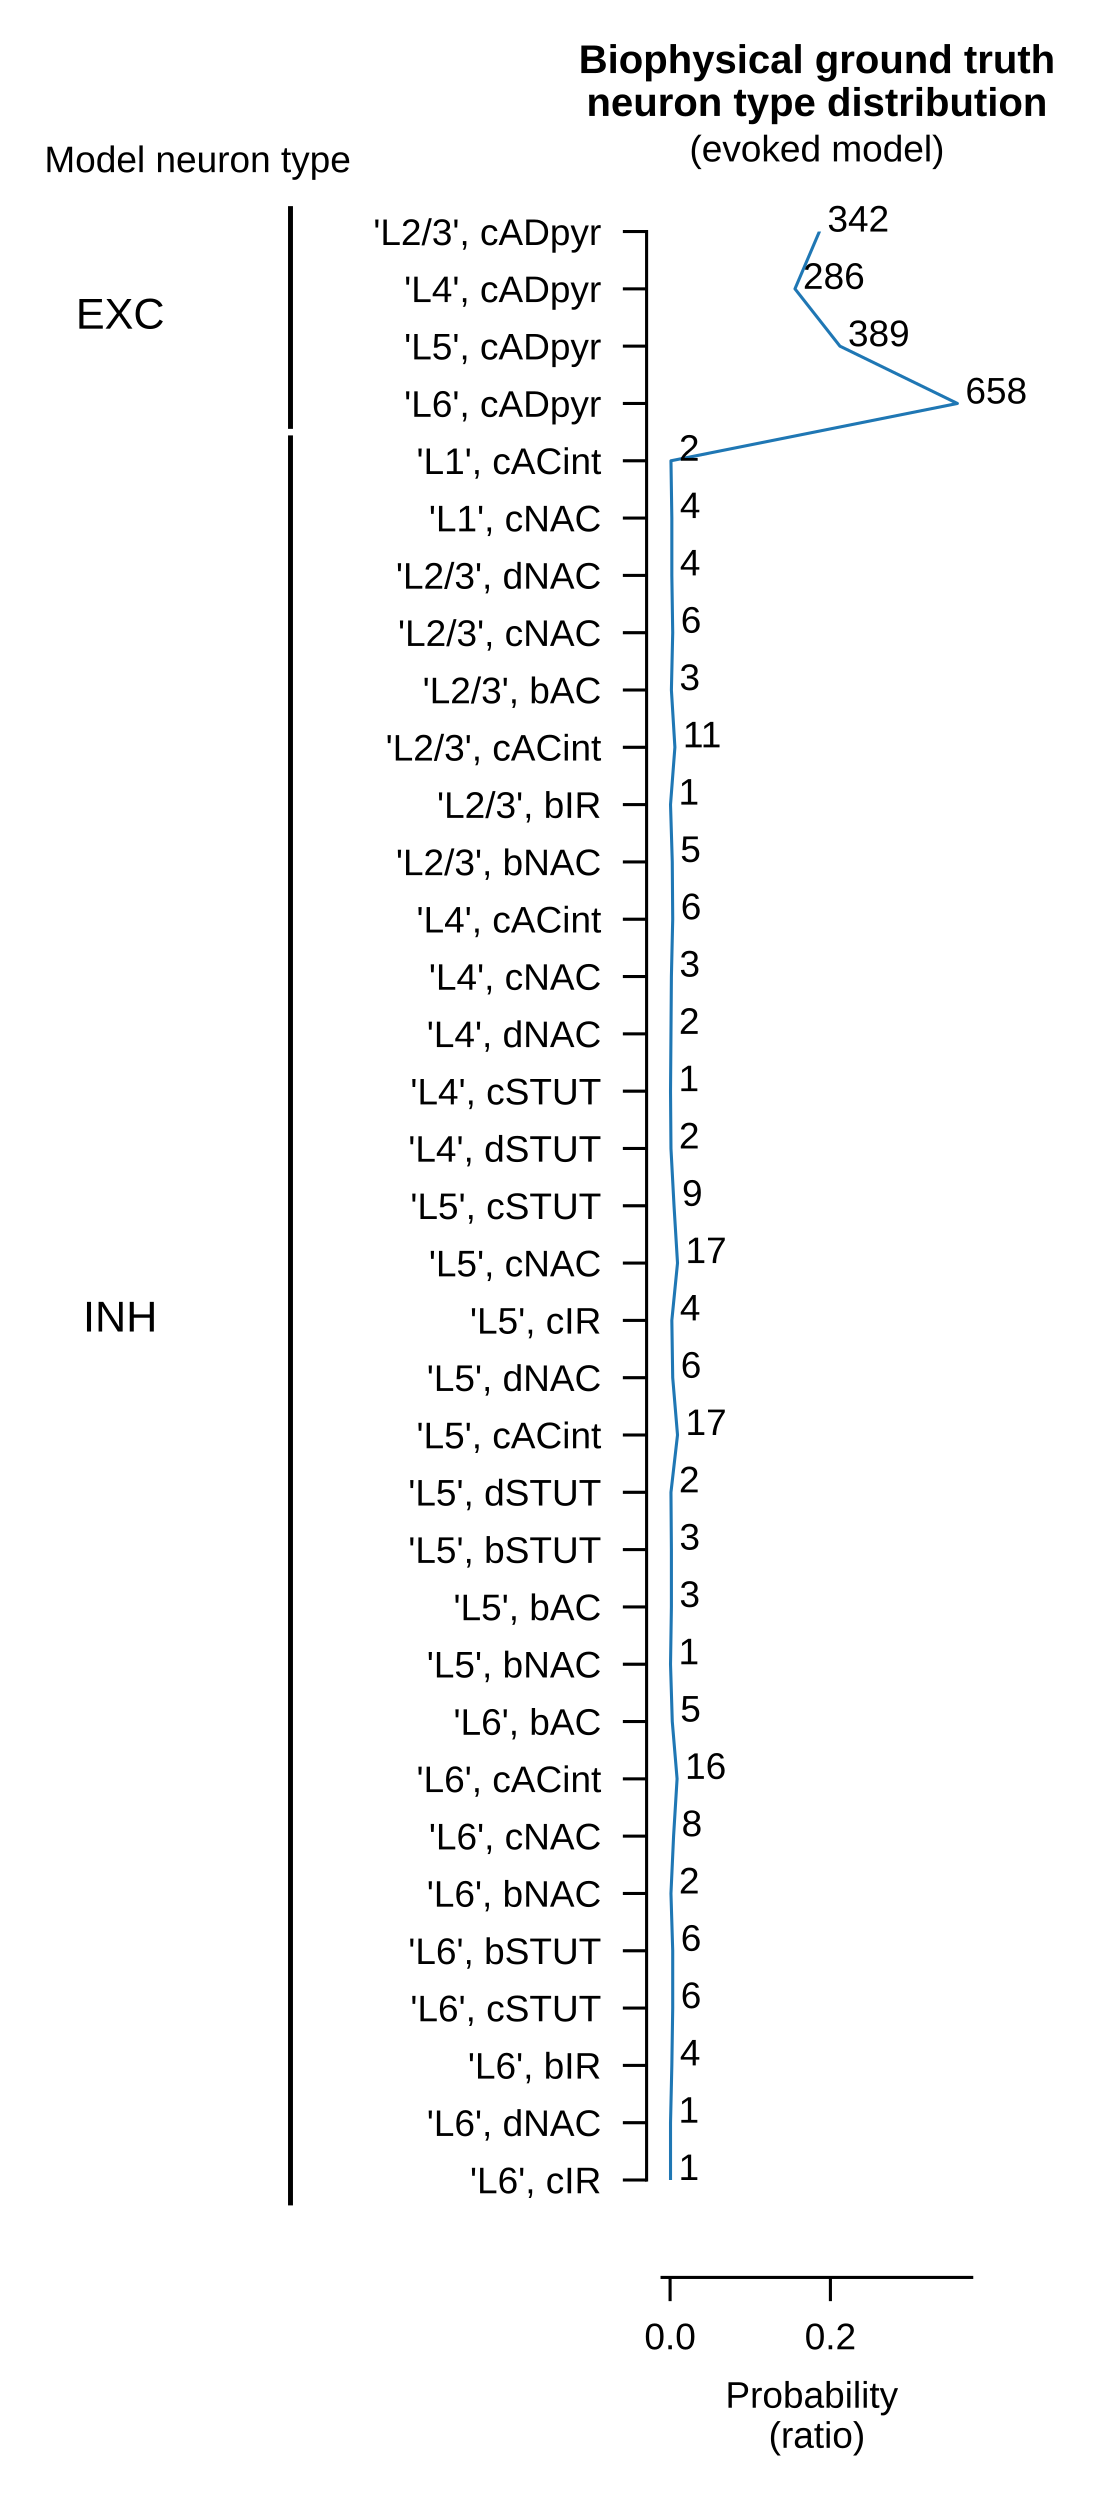
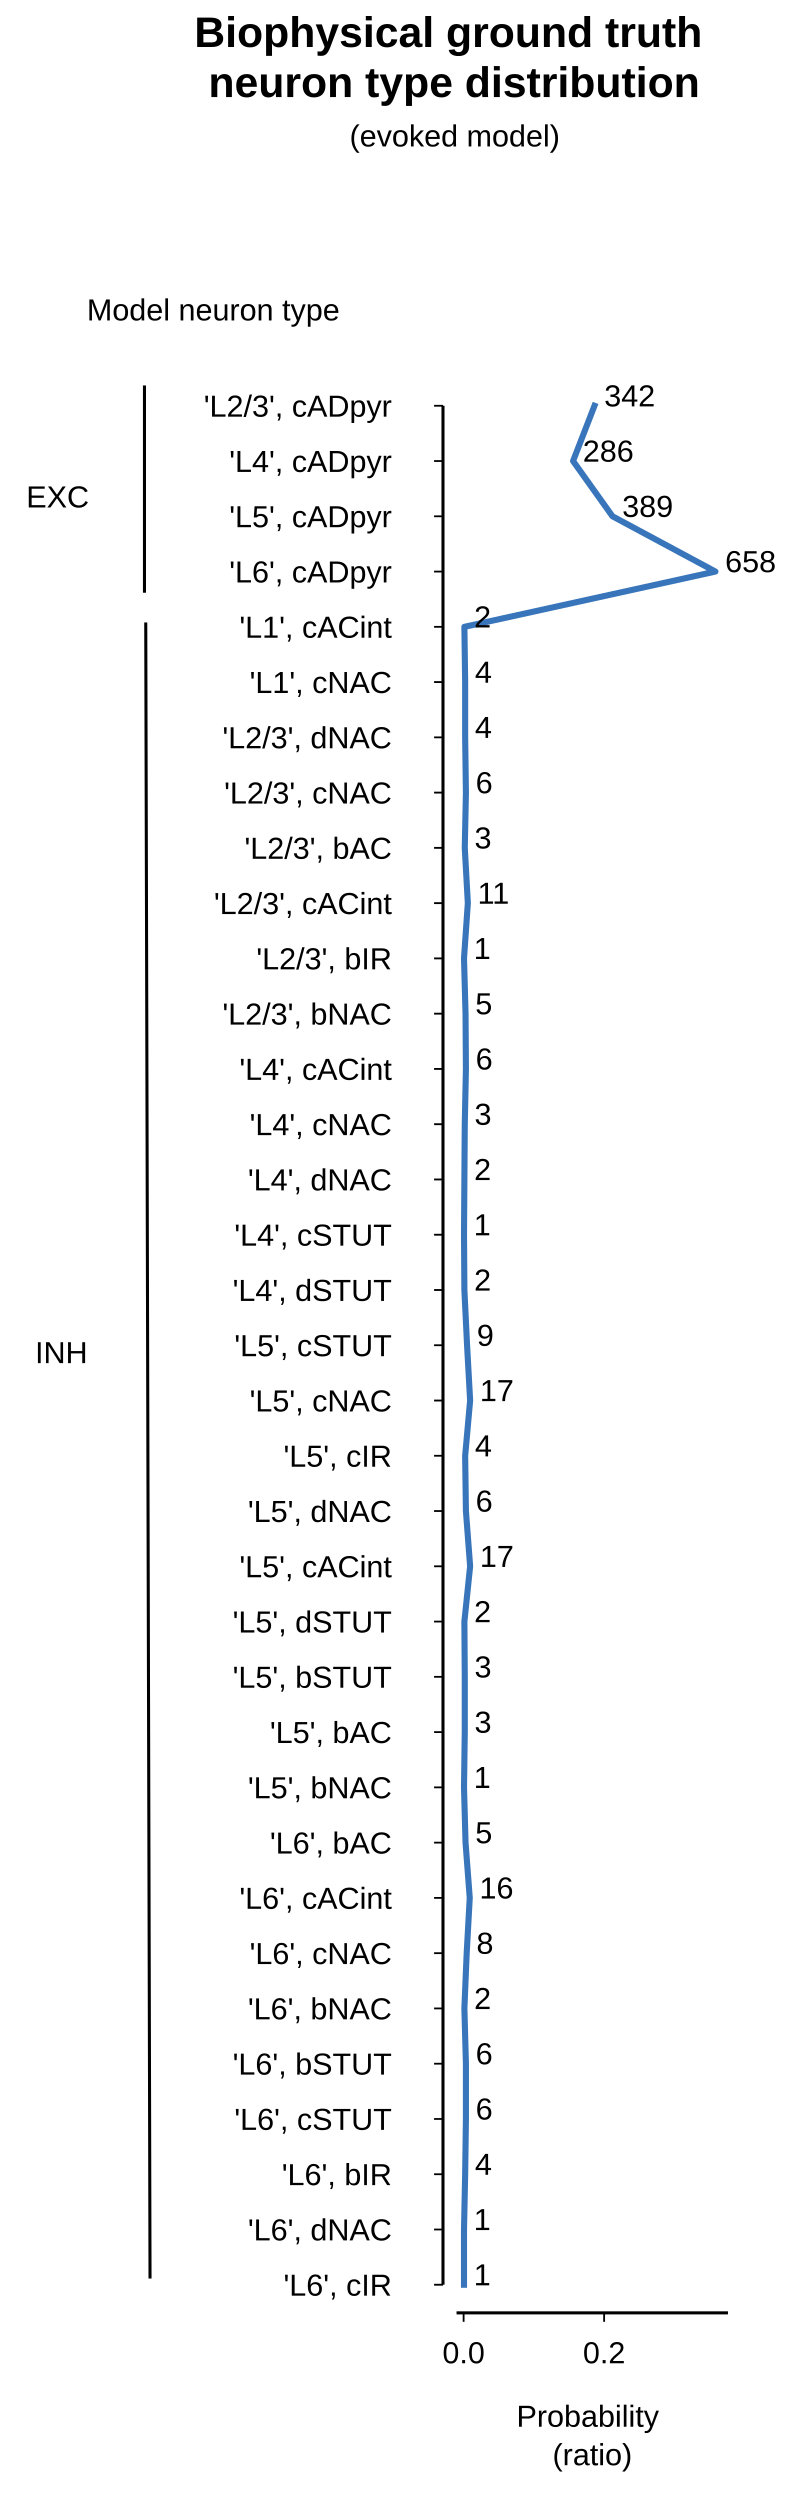
- <svg xmlns="http://www.w3.org/2000/svg" xmlns:xlink="http://www.w3.org/1999/xlink" width="178.323" height="405.459" viewBox="0 0 178.323 405.459" version="1.1">
+ <svg xmlns="http://www.w3.org/2000/svg" width="129.12" height="409.6" viewBox="0 0 129.12 409.6" version="1.1">
  <defs>
    <style type="text/css">*{stroke-linejoin: round; stroke-linecap: butt}</style>
  </defs>
  <g id="figure_1">
    <g id="patch_1">
-       <path d="M 0 405.459  L 178.323 405.459  L 178.323 0  L 0 0  L 0 405.459  z " style="fill: none" />
+       <path d="M 0 409.6  L 129.12 409.6  L 129.12 0  L 0 0  L 0 409.6  z " style="fill: none" />
    </g>
    <g id="axes_1">
-       <g id="patch_2">
-         <path d="M 107.377 353.56  L 157.597 353.56  L 157.597 37.552  L 107.377 37.552  L 107.377 353.56  z " style="fill: none" />
-       </g>
-       <g id="matplotlib.axis_1">
-         <g id="xtick_1">
-           <g id="line2d_1">
-             <defs>
-               <path id="m10273d6151" d="M 0 0  L 0 3.85  " style="stroke: #000000; stroke-width: 0.5" />
-             </defs>
-             <g>
-               <use xlink:href="#m10273d6151" x="108.678" y="369.361" style="stroke: #000000; stroke-width: 0.5" />
-             </g>
-           </g>
-           <g id="text_1">
-             <text font-family="Arial" font-size="6" text-anchor="middle" x="108.678" y="381.005" transform="rotate(-0 108.6776 381.0053)">0.0</text>
-           </g>
-         </g>
-         <g id="xtick_2">
-           <g id="line2d_2">
-             <g>
-               <use xlink:href="#m10273d6151" x="134.679" y="369.361" style="stroke: #000000; stroke-width: 0.5" />
-             </g>
-           </g>
-           <g id="text_2">
-             <text font-family="Arial" font-size="6" text-anchor="middle" x="134.679" y="381.005" transform="rotate(-0 134.6795 381.0053)">0.2</text>
-           </g>
-         </g>
-         <g id="text_3">
-           <text font-family="Arial" font-size="6" transform="translate(117.6478 390.4925)">Probability </text>
-           <text font-family="Arial" font-size="6" transform="translate(124.6542 396.9967)">(ratio)</text>
-         </g>
-       </g>
-       <g id="matplotlib.axis_2">
-         <g id="ytick_1">
-           <g id="line2d_3">
-             <defs>
-               <path id="mbb58523187" d="M 0 0  L -3.85 0  " style="stroke: #000000; stroke-width: 0.5" />
-             </defs>
-             <g>
-               <use xlink:href="#mbb58523187" x="104.867" y="37.552" style="stroke: #000000; stroke-width: 0.5" />
-             </g>
-           </g>
-           <g id="text_4">
-             <text font-family="Arial" font-size="6" text-anchor="end" x="97.516" y="39.736" transform="rotate(-0 97.5165 39.73611)">'L2/3', cADpyr</text>
-           </g>
-         </g>
-         <g id="ytick_2">
-           <g id="line2d_4">
-             <g>
-               <use xlink:href="#mbb58523187" x="104.867" y="46.847" style="stroke: #000000; stroke-width: 0.5" />
-             </g>
-           </g>
-           <g id="text_5">
-             <text font-family="Arial" font-size="6" text-anchor="end" x="97.516" y="48.994" transform="rotate(-0 97.5165 48.9939)">'L4', cADpyr</text>
-           </g>
-         </g>
-         <g id="ytick_3">
-           <g id="line2d_5">
-             <g>
-               <use xlink:href="#mbb58523187" x="104.867" y="56.141" style="stroke: #000000; stroke-width: 0.5" />
-             </g>
-           </g>
-           <g id="text_6">
-             <text font-family="Arial" font-size="6" text-anchor="end" x="97.516" y="58.288" transform="rotate(-0 97.5165 58.28825)">'L5', cADpyr</text>
-           </g>
-         </g>
-         <g id="ytick_4">
-           <g id="line2d_6">
-             <g>
-               <use xlink:href="#mbb58523187" x="104.867" y="65.435" style="stroke: #000000; stroke-width: 0.5" />
-             </g>
-           </g>
-           <g id="text_7">
-             <text font-family="Arial" font-size="6" text-anchor="end" x="97.516" y="67.592" transform="rotate(-0 97.5165 67.59151)">'L6', cADpyr</text>
-           </g>
-         </g>
-         <g id="ytick_5">
-           <g id="line2d_7">
-             <g>
-               <use xlink:href="#mbb58523187" x="104.867" y="74.73" style="stroke: #000000; stroke-width: 0.5" />
-             </g>
-           </g>
-           <g id="text_8">
-             <text font-family="Arial" font-size="6" text-anchor="end" x="97.516" y="76.877" transform="rotate(-0 97.5165 76.87696)">'L1', cACint</text>
-           </g>
-         </g>
-         <g id="ytick_6">
-           <g id="line2d_8">
-             <g>
-               <use xlink:href="#mbb58523187" x="104.867" y="84.024" style="stroke: #000000; stroke-width: 0.5" />
-             </g>
-           </g>
-           <g id="text_9">
-             <text font-family="Arial" font-size="6" text-anchor="end" x="97.516" y="86.171" transform="rotate(-0 97.5165 86.17131)">'L1', cNAC</text>
-           </g>
-         </g>
-         <g id="ytick_7">
-           <g id="line2d_9">
-             <g>
-               <use xlink:href="#mbb58523187" x="104.867" y="93.318" style="stroke: #000000; stroke-width: 0.5" />
-             </g>
-           </g>
-           <g id="text_10">
-             <text font-family="Arial" font-size="6" text-anchor="end" x="97.516" y="95.466" transform="rotate(-0 97.5165 95.46567)">'L2/3', dNAC</text>
-           </g>
-         </g>
-         <g id="ytick_8">
-           <g id="line2d_10">
-             <g>
-               <use xlink:href="#mbb58523187" x="104.867" y="102.613" style="stroke: #000000; stroke-width: 0.5" />
-             </g>
-           </g>
-           <g id="text_11">
-             <text font-family="Arial" font-size="6" text-anchor="end" x="97.516" y="104.76" transform="rotate(-0 97.5165 104.76)">'L2/3', cNAC</text>
-           </g>
-         </g>
-         <g id="ytick_9">
-           <g id="line2d_11">
-             <g>
-               <use xlink:href="#mbb58523187" x="104.867" y="111.907" style="stroke: #000000; stroke-width: 0.5" />
-             </g>
-           </g>
-           <g id="text_12">
-             <text font-family="Arial" font-size="6" text-anchor="end" x="97.516" y="114.054" transform="rotate(-0 97.5165 114.0544)">'L2/3', bAC</text>
-           </g>
-         </g>
-         <g id="ytick_10">
-           <g id="line2d_12">
-             <g>
-               <use xlink:href="#mbb58523187" x="104.867" y="121.201" style="stroke: #000000; stroke-width: 0.5" />
-             </g>
-           </g>
-           <g id="text_13">
-             <text font-family="Arial" font-size="6" text-anchor="end" x="97.516" y="123.349" transform="rotate(-0 97.5165 123.3487)">'L2/3', cACint</text>
-           </g>
-         </g>
-         <g id="ytick_11">
-           <g id="line2d_13">
-             <g>
-               <use xlink:href="#mbb58523187" x="104.867" y="130.496" style="stroke: #000000; stroke-width: 0.5" />
-             </g>
-           </g>
-           <g id="text_14">
-             <text font-family="Arial" font-size="6" text-anchor="end" x="97.516" y="132.643" transform="rotate(-0 97.5165 132.6431)">'L2/3', bIR</text>
-           </g>
-         </g>
-         <g id="ytick_12">
-           <g id="line2d_14">
-             <g>
-               <use xlink:href="#mbb58523187" x="104.867" y="139.79" style="stroke: #000000; stroke-width: 0.5" />
-             </g>
-           </g>
-           <g id="text_15">
-             <text font-family="Arial" font-size="6" text-anchor="end" x="97.516" y="141.937" transform="rotate(-0 97.5165 141.9374)">'L2/3', bNAC</text>
-           </g>
-         </g>
-         <g id="ytick_13">
-           <g id="line2d_15">
-             <g>
-               <use xlink:href="#mbb58523187" x="104.867" y="149.084" style="stroke: #000000; stroke-width: 0.5" />
-             </g>
-           </g>
-           <g id="text_16">
-             <text font-family="Arial" font-size="6" text-anchor="end" x="97.516" y="151.232" transform="rotate(-0 97.5165 151.2318)">'L4', cACint</text>
-           </g>
-         </g>
-         <g id="ytick_14">
-           <g id="line2d_16">
-             <g>
-               <use xlink:href="#mbb58523187" x="104.867" y="158.379" style="stroke: #000000; stroke-width: 0.5" />
-             </g>
-           </g>
-           <g id="text_17">
-             <text font-family="Arial" font-size="6" text-anchor="end" x="97.516" y="160.526" transform="rotate(-0 97.5165 160.5261)">'L4', cNAC</text>
-           </g>
-         </g>
-         <g id="ytick_15">
-           <g id="line2d_17">
-             <g>
-               <use xlink:href="#mbb58523187" x="104.867" y="167.673" style="stroke: #000000; stroke-width: 0.5" />
-             </g>
-           </g>
-           <g id="text_18">
-             <text font-family="Arial" font-size="6" text-anchor="end" x="97.516" y="169.82" transform="rotate(-0 97.5165 169.8205)">'L4', dNAC</text>
-           </g>
-         </g>
-         <g id="ytick_16">
-           <g id="line2d_18">
-             <g>
-               <use xlink:href="#mbb58523187" x="104.867" y="176.968" style="stroke: #000000; stroke-width: 0.5" />
-             </g>
-           </g>
-           <g id="text_19">
-             <text font-family="Arial" font-size="6" text-anchor="end" x="97.516" y="179.115" transform="rotate(-0 97.5165 179.1148)">'L4', cSTUT</text>
-           </g>
-         </g>
-         <g id="ytick_17">
-           <g id="line2d_19">
-             <g>
-               <use xlink:href="#mbb58523187" x="104.867" y="186.262" style="stroke: #000000; stroke-width: 0.5" />
-             </g>
-           </g>
-           <g id="text_20">
-             <text font-family="Arial" font-size="6" text-anchor="end" x="97.516" y="188.409" transform="rotate(-0 97.5165 188.4092)">'L4', dSTUT</text>
-           </g>
-         </g>
-         <g id="ytick_18">
-           <g id="line2d_20">
-             <g>
-               <use xlink:href="#mbb58523187" x="104.867" y="195.556" style="stroke: #000000; stroke-width: 0.5" />
-             </g>
-           </g>
-           <g id="text_21">
-             <text font-family="Arial" font-size="6" text-anchor="end" x="97.516" y="197.704" transform="rotate(-0 97.5165 197.7035)">'L5', cSTUT</text>
-           </g>
-         </g>
-         <g id="ytick_19">
-           <g id="line2d_21">
-             <g>
-               <use xlink:href="#mbb58523187" x="104.867" y="204.851" style="stroke: #000000; stroke-width: 0.5" />
-             </g>
-           </g>
-           <g id="text_22">
-             <text font-family="Arial" font-size="6" text-anchor="end" x="97.516" y="206.998" transform="rotate(-0 97.5165 206.9979)">'L5', cNAC</text>
-           </g>
-         </g>
-         <g id="ytick_20">
-           <g id="line2d_22">
-             <g>
-               <use xlink:href="#mbb58523187" x="104.867" y="214.145" style="stroke: #000000; stroke-width: 0.5" />
-             </g>
-           </g>
-           <g id="text_23">
-             <text font-family="Arial" font-size="6" text-anchor="end" x="97.516" y="216.292" transform="rotate(-0 97.5165 216.2923)">'L5', cIR</text>
-           </g>
-         </g>
-         <g id="ytick_21">
-           <g id="line2d_23">
-             <g>
-               <use xlink:href="#mbb58523187" x="104.867" y="223.439" style="stroke: #000000; stroke-width: 0.5" />
-             </g>
-           </g>
-           <g id="text_24">
-             <text font-family="Arial" font-size="6" text-anchor="end" x="97.516" y="225.587" transform="rotate(-0 97.5165 225.5866)">'L5', dNAC</text>
-           </g>
-         </g>
-         <g id="ytick_22">
-           <g id="line2d_24">
-             <g>
-               <use xlink:href="#mbb58523187" x="104.867" y="232.734" style="stroke: #000000; stroke-width: 0.5" />
-             </g>
-           </g>
-           <g id="text_25">
-             <text font-family="Arial" font-size="6" text-anchor="end" x="97.516" y="234.881" transform="rotate(-0 97.5165 234.881)">'L5', cACint</text>
-           </g>
-         </g>
-         <g id="ytick_23">
-           <g id="line2d_25">
-             <g>
-               <use xlink:href="#mbb58523187" x="104.867" y="242.028" style="stroke: #000000; stroke-width: 0.5" />
-             </g>
-           </g>
-           <g id="text_26">
-             <text font-family="Arial" font-size="6" text-anchor="end" x="97.516" y="244.175" transform="rotate(-0 97.5165 244.1753)">'L5', dSTUT</text>
-           </g>
-         </g>
-         <g id="ytick_24">
-           <g id="line2d_26">
-             <g>
-               <use xlink:href="#mbb58523187" x="104.867" y="251.322" style="stroke: #000000; stroke-width: 0.5" />
-             </g>
-           </g>
-           <g id="text_27">
-             <text font-family="Arial" font-size="6" text-anchor="end" x="97.516" y="253.47" transform="rotate(-0 97.5165 253.4697)">'L5', bSTUT</text>
-           </g>
-         </g>
-         <g id="ytick_25">
-           <g id="line2d_27">
-             <g>
-               <use xlink:href="#mbb58523187" x="104.867" y="260.617" style="stroke: #000000; stroke-width: 0.5" />
-             </g>
-           </g>
-           <g id="text_28">
-             <text font-family="Arial" font-size="6" text-anchor="end" x="97.516" y="262.764" transform="rotate(-0 97.5165 262.764)">'L5', bAC</text>
-           </g>
-         </g>
-         <g id="ytick_26">
-           <g id="line2d_28">
-             <g>
-               <use xlink:href="#mbb58523187" x="104.867" y="269.911" style="stroke: #000000; stroke-width: 0.5" />
-             </g>
-           </g>
-           <g id="text_29">
-             <text font-family="Arial" font-size="6" text-anchor="end" x="97.516" y="272.058" transform="rotate(-0 97.5165 272.0584)">'L5', bNAC</text>
-           </g>
-         </g>
-         <g id="ytick_27">
-           <g id="line2d_29">
-             <g>
-               <use xlink:href="#mbb58523187" x="104.867" y="279.205" style="stroke: #000000; stroke-width: 0.5" />
-             </g>
-           </g>
-           <g id="text_30">
-             <text font-family="Arial" font-size="6" text-anchor="end" x="97.516" y="281.353" transform="rotate(-0 97.5165 281.3527)">'L6', bAC</text>
-           </g>
-         </g>
-         <g id="ytick_28">
-           <g id="line2d_30">
-             <g>
-               <use xlink:href="#mbb58523187" x="104.867" y="288.5" style="stroke: #000000; stroke-width: 0.5" />
-             </g>
-           </g>
-           <g id="text_31">
-             <text font-family="Arial" font-size="6" text-anchor="end" x="97.516" y="290.647" transform="rotate(-0 97.5165 290.6471)">'L6', cACint</text>
-           </g>
-         </g>
-         <g id="ytick_29">
-           <g id="line2d_31">
-             <g>
-               <use xlink:href="#mbb58523187" x="104.867" y="297.794" style="stroke: #000000; stroke-width: 0.5" />
-             </g>
-           </g>
-           <g id="text_32">
-             <text font-family="Arial" font-size="6" text-anchor="end" x="97.516" y="299.941" transform="rotate(-0 97.5165 299.9414)">'L6', cNAC</text>
-           </g>
-         </g>
-         <g id="ytick_30">
-           <g id="line2d_32">
-             <g>
-               <use xlink:href="#mbb58523187" x="104.867" y="307.088" style="stroke: #000000; stroke-width: 0.5" />
-             </g>
-           </g>
-           <g id="text_33">
-             <text font-family="Arial" font-size="6" text-anchor="end" x="97.516" y="309.236" transform="rotate(-0 97.5165 309.2358)">'L6', bNAC</text>
-           </g>
-         </g>
-         <g id="ytick_31">
-           <g id="line2d_33">
-             <g>
-               <use xlink:href="#mbb58523187" x="104.867" y="316.383" style="stroke: #000000; stroke-width: 0.5" />
-             </g>
-           </g>
-           <g id="text_34">
-             <text font-family="Arial" font-size="6" text-anchor="end" x="97.516" y="318.53" transform="rotate(-0 97.5165 318.5301)">'L6', bSTUT</text>
-           </g>
-         </g>
-         <g id="ytick_32">
-           <g id="line2d_34">
-             <g>
-               <use xlink:href="#mbb58523187" x="104.867" y="325.677" style="stroke: #000000; stroke-width: 0.5" />
-             </g>
-           </g>
-           <g id="text_35">
-             <text font-family="Arial" font-size="6" text-anchor="end" x="97.516" y="327.824" transform="rotate(-0 97.5165 327.8245)">'L6', cSTUT</text>
-           </g>
-         </g>
-         <g id="ytick_33">
-           <g id="line2d_35">
-             <g>
-               <use xlink:href="#mbb58523187" x="104.867" y="334.971" style="stroke: #000000; stroke-width: 0.5" />
-             </g>
-           </g>
-           <g id="text_36">
-             <text font-family="Arial" font-size="6" text-anchor="end" x="97.516" y="337.119" transform="rotate(-0 97.5165 337.1188)">'L6', bIR</text>
-           </g>
-         </g>
-         <g id="ytick_34">
-           <g id="line2d_36">
-             <g>
-               <use xlink:href="#mbb58523187" x="104.867" y="344.266" style="stroke: #000000; stroke-width: 0.5" />
-             </g>
-           </g>
-           <g id="text_37">
-             <text font-family="Arial" font-size="6" text-anchor="end" x="97.516" y="346.413" transform="rotate(-0 97.5165 346.4132)">'L6', dNAC</text>
-           </g>
-         </g>
-         <g id="ytick_35">
-           <g id="line2d_37">
-             <g>
-               <use xlink:href="#mbb58523187" x="104.867" y="353.56" style="stroke: #000000; stroke-width: 0.5" />
-             </g>
-           </g>
-           <g id="text_38">
-             <text font-family="Arial" font-size="6" text-anchor="end" x="97.516" y="355.708" transform="rotate(-0 97.5165 355.7075)">'L6', cIR</text>
-           </g>
-         </g>
+       <g id="line2d_1">
+         <path d="M 97.4 66.48  L 93.89 75.534  L 100.347 84.589  L 117.21 93.644  L 76.085 102.698  L 76.211 111.752  L 76.211 120.807  L 76.336 129.862  L 76.148 138.916  L 76.65 147.97  L 76.023 157.025  L 76.273 166.079  L 76.336 175.134  L 76.148 184.189  L 76.085 193.243  L 76.023 202.298  L 76.085 211.352  L 76.524 220.406  L 77.026 229.461  L 76.211 238.516  L 76.336 247.57  L 77.026 256.625  L 76.085 265.679  L 76.148 274.733  L 76.148 283.788  L 76.023 292.842  L 76.273 301.897  L 76.963 310.952  L 76.462 320.006  L 76.085 329.06  L 76.336 338.115  L 76.336 347.17  L 76.211 356.224  L 76.023 365.279  L 76.023 374.333  " clip-path="url(#p30124c320e)" style="fill: none; stroke: #3875ba; stroke-linecap: square" />
+       </g>
+       <g id="line2d_2">
+         <path d="M 72.58 66.48  L 72.58 374.333  " clip-path="url(#p30124c320e)" style="fill: none; stroke: #000000; stroke-width: 0.5" />
+       </g>
+       <g id="line2d_3">
+         <path d="M 71.12 66.48  L 72.58 66.48  " clip-path="url(#p30124c320e)" style="fill: none; stroke: #000000; stroke-width: 0.3" />
+       </g>
+       <g id="line2d_4">
+         <path d="M 71.12 75.534  L 72.58 75.534  " clip-path="url(#p30124c320e)" style="fill: none; stroke: #000000; stroke-width: 0.3" />
+       </g>
+       <g id="line2d_5">
+         <path d="M 71.12 84.589  L 72.58 84.589  " clip-path="url(#p30124c320e)" style="fill: none; stroke: #000000; stroke-width: 0.3" />
+       </g>
+       <g id="line2d_6">
+         <path d="M 71.12 93.644  L 72.58 93.644  " clip-path="url(#p30124c320e)" style="fill: none; stroke: #000000; stroke-width: 0.3" />
+       </g>
+       <g id="line2d_7">
+         <path d="M 71.12 102.698  L 72.58 102.698  " clip-path="url(#p30124c320e)" style="fill: none; stroke: #000000; stroke-width: 0.3" />
+       </g>
+       <g id="line2d_8">
+         <path d="M 71.12 111.752  L 72.58 111.752  " clip-path="url(#p30124c320e)" style="fill: none; stroke: #000000; stroke-width: 0.3" />
+       </g>
+       <g id="line2d_9">
+         <path d="M 71.12 120.807  L 72.58 120.807  " clip-path="url(#p30124c320e)" style="fill: none; stroke: #000000; stroke-width: 0.3" />
+       </g>
+       <g id="line2d_10">
+         <path d="M 71.12 129.862  L 72.58 129.862  " clip-path="url(#p30124c320e)" style="fill: none; stroke: #000000; stroke-width: 0.3" />
+       </g>
+       <g id="line2d_11">
+         <path d="M 71.12 138.916  L 72.58 138.916  " clip-path="url(#p30124c320e)" style="fill: none; stroke: #000000; stroke-width: 0.3" />
+       </g>
+       <g id="line2d_12">
+         <path d="M 71.12 147.97  L 72.58 147.97  " clip-path="url(#p30124c320e)" style="fill: none; stroke: #000000; stroke-width: 0.3" />
+       </g>
+       <g id="line2d_13">
+         <path d="M 71.12 157.025  L 72.58 157.025  " clip-path="url(#p30124c320e)" style="fill: none; stroke: #000000; stroke-width: 0.3" />
+       </g>
+       <g id="line2d_14">
+         <path d="M 71.12 166.079  L 72.58 166.079  " clip-path="url(#p30124c320e)" style="fill: none; stroke: #000000; stroke-width: 0.3" />
+       </g>
+       <g id="line2d_15">
+         <path d="M 71.12 175.134  L 72.58 175.134  " clip-path="url(#p30124c320e)" style="fill: none; stroke: #000000; stroke-width: 0.3" />
+       </g>
+       <g id="line2d_16">
+         <path d="M 71.12 184.189  L 72.58 184.189  " clip-path="url(#p30124c320e)" style="fill: none; stroke: #000000; stroke-width: 0.3" />
+       </g>
+       <g id="line2d_17">
+         <path d="M 71.12 193.243  L 72.58 193.243  " clip-path="url(#p30124c320e)" style="fill: none; stroke: #000000; stroke-width: 0.3" />
+       </g>
+       <g id="line2d_18">
+         <path d="M 71.12 202.298  L 72.58 202.298  " clip-path="url(#p30124c320e)" style="fill: none; stroke: #000000; stroke-width: 0.3" />
+       </g>
+       <g id="line2d_19">
+         <path d="M 71.12 211.352  L 72.58 211.352  " clip-path="url(#p30124c320e)" style="fill: none; stroke: #000000; stroke-width: 0.3" />
+       </g>
+       <g id="line2d_20">
+         <path d="M 71.12 220.406  L 72.58 220.406  " clip-path="url(#p30124c320e)" style="fill: none; stroke: #000000; stroke-width: 0.3" />
+       </g>
+       <g id="line2d_21">
+         <path d="M 71.12 229.461  L 72.58 229.461  " clip-path="url(#p30124c320e)" style="fill: none; stroke: #000000; stroke-width: 0.3" />
+       </g>
+       <g id="line2d_22">
+         <path d="M 71.12 238.516  L 72.58 238.516  " clip-path="url(#p30124c320e)" style="fill: none; stroke: #000000; stroke-width: 0.3" />
+       </g>
+       <g id="line2d_23">
+         <path d="M 71.12 247.57  L 72.58 247.57  " clip-path="url(#p30124c320e)" style="fill: none; stroke: #000000; stroke-width: 0.3" />
+       </g>
+       <g id="line2d_24">
+         <path d="M 71.12 256.625  L 72.58 256.625  " clip-path="url(#p30124c320e)" style="fill: none; stroke: #000000; stroke-width: 0.3" />
+       </g>
+       <g id="line2d_25">
+         <path d="M 71.12 265.679  L 72.58 265.679  " clip-path="url(#p30124c320e)" style="fill: none; stroke: #000000; stroke-width: 0.3" />
+       </g>
+       <g id="line2d_26">
+         <path d="M 71.12 274.733  L 72.58 274.733  " clip-path="url(#p30124c320e)" style="fill: none; stroke: #000000; stroke-width: 0.3" />
+       </g>
+       <g id="line2d_27">
+         <path d="M 71.12 283.788  L 72.58 283.788  " clip-path="url(#p30124c320e)" style="fill: none; stroke: #000000; stroke-width: 0.3" />
+       </g>
+       <g id="line2d_28">
+         <path d="M 71.12 292.842  L 72.58 292.842  " clip-path="url(#p30124c320e)" style="fill: none; stroke: #000000; stroke-width: 0.3" />
+       </g>
+       <g id="line2d_29">
+         <path d="M 71.12 301.897  L 72.58 301.897  " clip-path="url(#p30124c320e)" style="fill: none; stroke: #000000; stroke-width: 0.3" />
+       </g>
+       <g id="line2d_30">
+         <path d="M 71.12 310.952  L 72.58 310.952  " clip-path="url(#p30124c320e)" style="fill: none; stroke: #000000; stroke-width: 0.3" />
+       </g>
+       <g id="line2d_31">
+         <path d="M 71.12 320.006  L 72.58 320.006  " clip-path="url(#p30124c320e)" style="fill: none; stroke: #000000; stroke-width: 0.3" />
+       </g>
+       <g id="line2d_32">
+         <path d="M 71.12 329.06  L 72.58 329.06  " clip-path="url(#p30124c320e)" style="fill: none; stroke: #000000; stroke-width: 0.3" />
+       </g>
+       <g id="line2d_33">
+         <path d="M 71.12 338.115  L 72.58 338.115  " clip-path="url(#p30124c320e)" style="fill: none; stroke: #000000; stroke-width: 0.3" />
+       </g>
+       <g id="line2d_34">
+         <path d="M 71.12 347.17  L 72.58 347.17  " clip-path="url(#p30124c320e)" style="fill: none; stroke: #000000; stroke-width: 0.3" />
+       </g>
+       <g id="line2d_35">
+         <path d="M 71.12 356.224  L 72.58 356.224  " clip-path="url(#p30124c320e)" style="fill: none; stroke: #000000; stroke-width: 0.3" />
+       </g>
+       <g id="line2d_36">
+         <path d="M 71.12 365.279  L 72.58 365.279  " clip-path="url(#p30124c320e)" style="fill: none; stroke: #000000; stroke-width: 0.3" />
+       </g>
+       <g id="line2d_37">
+         <path d="M 71.12 374.333  L 72.58 374.333  " clip-path="url(#p30124c320e)" style="fill: none; stroke: #000000; stroke-width: 0.3" />
      </g>
      <g id="line2d_38">
-         <path d="M 132.895 37.552  L 128.93 46.847  L 136.223 56.141  L 155.271 65.435  L 108.819 74.73  L 108.961 84.024  L 108.961 93.318  L 109.102 102.613  L 108.89 111.907  L 109.457 121.201  L 108.748 130.496  L 109.032 139.79  L 109.102 149.084  L 108.89 158.379  L 108.819 167.673  L 108.748 176.968  L 108.819 186.262  L 109.315 195.556  L 109.881 204.851  L 108.961 214.145  L 109.102 223.439  L 109.881 232.734  L 108.819 242.028  L 108.89 251.322  L 108.89 260.617  L 108.748 269.911  L 109.032 279.205  L 109.811 288.5  L 109.244 297.794  L 108.819 307.088  L 109.102 316.383  L 109.102 325.677  L 108.961 334.971  L 108.748 344.266  L 108.748 353.56  " clip-path="url(#p695e3e2559)" style="fill: none; stroke: #1f77b4; stroke-width: 0.5; stroke-linecap: square" />
+         <path d="M 74.8 378.94  L 119.27 378.94  " clip-path="url(#p30124c320e)" style="fill: none; stroke: #000000; stroke-width: 0.5" />
      </g>
      <g id="line2d_39">
-         <path d="M 47.114 33.834  L 47.114 69.153  " style="fill: none; stroke: #000000; stroke-width: 0.8; stroke-linecap: square" />
+         <path d="M 75.96 378.94  L 75.96 380.4  " clip-path="url(#p30124c320e)" style="fill: none; stroke: #000000; stroke-width: 0.3" />
      </g>
      <g id="line2d_40">
-         <path d="M 47.114 71.012  L 47.114 357.278  " style="fill: none; stroke: #000000; stroke-width: 0.8; stroke-linecap: square" />
-       </g>
-       <g id="patch_3">
-         <path d="M 104.867 353.56  L 104.867 37.552  " style="fill: none; stroke: #000000; stroke-width: 0.5; stroke-linejoin: miter; stroke-linecap: square" />
-       </g>
-       <g id="patch_4">
-         <path d="M 107.377 369.361  L 157.597 369.361  " style="fill: none; stroke: #000000; stroke-width: 0.5; stroke-linejoin: miter; stroke-linecap: square" />
+         <path d="M 98.98 378.94  L 98.98 380.4  " clip-path="url(#p30124c320e)" style="fill: none; stroke: #000000; stroke-width: 0.3" />
+       </g>
+       <g id="line2d_41">
+         <path d="M 23.67 63.16  L 23.67 97.11  " clip-path="url(#p30124c320e)" style="fill: none; stroke: #000000; stroke-width: 0.5" />
+       </g>
+       <g id="line2d_42">
+         <path d="M 23.88 101.99  L 24.58 373.32  " clip-path="url(#p30124c320e)" style="fill: none; stroke: #000000; stroke-width: 0.5" />
+       </g>
+       <g id="text_1">
+         <text font-family="Arial" font-size="5" text-anchor="end" x="64.2" y="68.27" transform="rotate(-0 64.2 68.27)">'L2/3', cADpyr</text>
+       </g>
+       <g id="text_2">
+         <text font-family="Arial" font-size="5" text-anchor="start" x="99" y="66.58" transform="rotate(-0 99.0002 66.58)">342</text>
+       </g>
+       <g id="text_3">
+         <text font-family="Arial" font-size="5" text-anchor="end" x="64.2" y="77.325" transform="rotate(-0 64.2 77.3245)">'L4', cADpyr</text>
+       </g>
+       <g id="text_4">
+         <text font-family="Arial" font-size="5" text-anchor="start" x="95.49" y="75.635" transform="rotate(-0 95.48952 75.6345)">286</text>
+       </g>
+       <g id="text_5">
+         <text font-family="Arial" font-size="5" text-anchor="end" x="64.2" y="86.379" transform="rotate(-0 64.2 86.379)">'L5', cADpyr</text>
+       </g>
+       <g id="text_6">
+         <text font-family="Arial" font-size="5" text-anchor="start" x="101.947" y="84.689" transform="rotate(-0 101.9467 84.689)">389</text>
+       </g>
+       <g id="text_7">
+         <text font-family="Arial" font-size="5" text-anchor="end" x="64.2" y="95.433" transform="rotate(-0 64.2 95.4335)">'L6', cADpyr</text>
+       </g>
+       <g id="text_8">
+         <text font-family="Arial" font-size="5" text-anchor="start" x="118.81" y="93.743" transform="rotate(-0 118.8104 93.7435)">658</text>
+       </g>
+       <g id="text_9">
+         <text font-family="Arial" font-size="5" text-anchor="end" x="64.2" y="104.488" transform="rotate(-0 64.2 104.488)">'L1', cACint</text>
+       </g>
+       <g id="text_10">
+         <text font-family="Arial" font-size="5" text-anchor="start" x="77.685" y="102.798" transform="rotate(-0 77.68538 102.798)">2</text>
+       </g>
+       <g id="text_11">
+         <text font-family="Arial" font-size="5" text-anchor="end" x="64.2" y="113.543" transform="rotate(-0 64.2 113.5425)">'L1', cNAC</text>
+       </g>
+       <g id="text_12">
+         <text font-family="Arial" font-size="5" text-anchor="start" x="77.811" y="111.853" transform="rotate(-0 77.81076 111.8525)">4</text>
+       </g>
+       <g id="text_13">
+         <text font-family="Arial" font-size="5" text-anchor="end" x="64.2" y="122.597" transform="rotate(-0 64.2 122.597)">'L2/3', dNAC</text>
+       </g>
+       <g id="text_14">
+         <text font-family="Arial" font-size="5" text-anchor="start" x="77.811" y="120.907" transform="rotate(-0 77.81076 120.907)">4</text>
+       </g>
+       <g id="text_15">
+         <text font-family="Arial" font-size="5" text-anchor="end" x="64.2" y="131.651" transform="rotate(-0 64.2 131.6515)">'L2/3', cNAC</text>
+       </g>
+       <g id="text_16">
+         <text font-family="Arial" font-size="5" text-anchor="start" x="77.936" y="129.962" transform="rotate(-0 77.93614 129.9615)">6</text>
+       </g>
+       <g id="text_17">
+         <text font-family="Arial" font-size="5" text-anchor="end" x="64.2" y="140.706" transform="rotate(-0 64.2 140.706)">'L2/3', bAC</text>
+       </g>
+       <g id="text_18">
+         <text font-family="Arial" font-size="5" text-anchor="start" x="77.748" y="139.016" transform="rotate(-0 77.74807 139.016)">3</text>
+       </g>
+       <g id="text_19">
+         <text font-family="Arial" font-size="5" text-anchor="end" x="64.2" y="149.761" transform="rotate(-0 64.2 149.7605)">'L2/3', cACint</text>
+       </g>
+       <g id="text_20">
+         <text font-family="Arial" font-size="5" text-anchor="start" x="78.25" y="148.071" transform="rotate(-0 78.2496 148.0705)">11</text>
+       </g>
+       <g id="text_21">
+         <text font-family="Arial" font-size="5" text-anchor="end" x="64.2" y="158.815" transform="rotate(-0 64.2 158.815)">'L2/3', bIR</text>
+       </g>
+       <g id="text_22">
+         <text font-family="Arial" font-size="5" text-anchor="start" x="77.623" y="157.125" transform="rotate(-0 77.62269 157.125)">1</text>
+       </g>
+       <g id="text_23">
+         <text font-family="Arial" font-size="5" text-anchor="end" x="64.2" y="167.869" transform="rotate(-0 64.2 167.8695)">'L2/3', bNAC</text>
+       </g>
+       <g id="text_24">
+         <text font-family="Arial" font-size="5" text-anchor="start" x="77.873" y="166.179" transform="rotate(-0 77.87345 166.1795)">5</text>
+       </g>
+       <g id="text_25">
+         <text font-family="Arial" font-size="5" text-anchor="end" x="64.2" y="176.924" transform="rotate(-0 64.2 176.924)">'L4', cACint</text>
+       </g>
+       <g id="text_26">
+         <text font-family="Arial" font-size="5" text-anchor="start" x="77.936" y="175.234" transform="rotate(-0 77.93614 175.234)">6</text>
+       </g>
+       <g id="text_27">
+         <text font-family="Arial" font-size="5" text-anchor="end" x="64.2" y="185.978" transform="rotate(-0 64.2 185.9785)">'L4', cNAC</text>
+       </g>
+       <g id="text_28">
+         <text font-family="Arial" font-size="5" text-anchor="start" x="77.748" y="184.288" transform="rotate(-0 77.74807 184.2885)">3</text>
+       </g>
+       <g id="text_29">
+         <text font-family="Arial" font-size="5" text-anchor="end" x="64.2" y="195.033" transform="rotate(-0 64.2 195.033)">'L4', dNAC</text>
+       </g>
+       <g id="text_30">
+         <text font-family="Arial" font-size="5" text-anchor="start" x="77.685" y="193.343" transform="rotate(-0 77.68538 193.343)">2</text>
+       </g>
+       <g id="text_31">
+         <text font-family="Arial" font-size="5" text-anchor="end" x="64.2" y="204.088" transform="rotate(-0 64.2 204.0875)">'L4', cSTUT</text>
+       </g>
+       <g id="text_32">
+         <text font-family="Arial" font-size="5" text-anchor="start" x="77.623" y="202.398" transform="rotate(-0 77.62269 202.3975)">1</text>
+       </g>
+       <g id="text_33">
+         <text font-family="Arial" font-size="5" text-anchor="end" x="64.2" y="213.142" transform="rotate(-0 64.2 213.142)">'L4', dSTUT</text>
+       </g>
+       <g id="text_34">
+         <text font-family="Arial" font-size="5" text-anchor="start" x="77.685" y="211.452" transform="rotate(-0 77.68538 211.452)">2</text>
+       </g>
+       <g id="text_35">
+         <text font-family="Arial" font-size="5" text-anchor="end" x="64.2" y="222.196" transform="rotate(-0 64.2 222.1965)">'L5', cSTUT</text>
+       </g>
+       <g id="text_36">
+         <text font-family="Arial" font-size="5" text-anchor="start" x="78.124" y="220.506" transform="rotate(-0 78.12422 220.5065)">9</text>
+       </g>
+       <g id="text_37">
+         <text font-family="Arial" font-size="5" text-anchor="end" x="64.2" y="231.251" transform="rotate(-0 64.2 231.251)">'L5', cNAC</text>
+       </g>
+       <g id="text_38">
+         <text font-family="Arial" font-size="5" text-anchor="start" x="78.626" y="229.561" transform="rotate(-0 78.62574 229.561)">17</text>
      </g>
      <g id="text_39">
-         <text font-family="Arial" font-size="6" text-anchor="start" x="134.195" y="37.552" transform="rotate(-0 134.1951 37.55221)">342</text>
+         <text font-family="Arial" font-size="5" text-anchor="end" x="64.2" y="240.305" transform="rotate(-0 64.2 240.3055)">'L5', cIR</text>
      </g>
      <g id="text_40">
-         <text font-family="Arial" font-size="6" text-anchor="start" x="130.23" y="46.847" transform="rotate(-0 130.2297 46.84656)">286</text>
+         <text font-family="Arial" font-size="5" text-anchor="start" x="77.811" y="238.615" transform="rotate(-0 77.81076 238.6155)">4</text>
      </g>
      <g id="text_41">
-         <text font-family="Arial" font-size="6" text-anchor="start" x="137.523" y="56.141" transform="rotate(-0 137.5232 56.14091)">389</text>
+         <text font-family="Arial" font-size="5" text-anchor="end" x="64.2" y="249.36" transform="rotate(-0 64.2 249.36)">'L5', dNAC</text>
      </g>
      <g id="text_42">
-         <text font-family="Arial" font-size="6" text-anchor="start" x="156.571" y="65.435" transform="rotate(-0 156.5714 65.43526)">658</text>
+         <text font-family="Arial" font-size="5" text-anchor="start" x="77.936" y="247.67" transform="rotate(-0 77.93614 247.67)">6</text>
      </g>
      <g id="text_43">
-         <text font-family="Arial" font-size="6" text-anchor="start" x="110.119" y="74.73" transform="rotate(-0 110.1193 74.72962)">2</text>
+         <text font-family="Arial" font-size="5" text-anchor="end" x="64.2" y="258.414" transform="rotate(-0 64.2 258.4145)">'L5', cACint</text>
      </g>
      <g id="text_44">
-         <text font-family="Arial" font-size="6" text-anchor="start" x="110.261" y="84.024" transform="rotate(-0 110.2609 84.02397)">4</text>
+         <text font-family="Arial" font-size="5" text-anchor="start" x="78.626" y="256.724" transform="rotate(-0 78.62574 256.7245)">17</text>
      </g>
      <g id="text_45">
-         <text font-family="Arial" font-size="6" text-anchor="start" x="110.261" y="93.318" transform="rotate(-0 110.2609 93.31832)">4</text>
+         <text font-family="Arial" font-size="5" text-anchor="end" x="64.2" y="267.469" transform="rotate(-0 64.2 267.469)">'L5', dSTUT</text>
      </g>
      <g id="text_46">
-         <text font-family="Arial" font-size="6" text-anchor="start" x="110.403" y="102.613" transform="rotate(-0 110.4026 102.6127)">6</text>
+         <text font-family="Arial" font-size="5" text-anchor="start" x="77.685" y="265.779" transform="rotate(-0 77.68538 265.779)">2</text>
      </g>
      <g id="text_47">
-         <text font-family="Arial" font-size="6" text-anchor="start" x="110.19" y="111.907" transform="rotate(-0 110.1901 111.907)">3</text>
+         <text font-family="Arial" font-size="5" text-anchor="end" x="64.2" y="276.524" transform="rotate(-0 64.2 276.5235)">'L5', bSTUT</text>
      </g>
      <g id="text_48">
-         <text font-family="Arial" font-size="6" text-anchor="start" x="110.757" y="121.201" transform="rotate(-0 110.7566 121.2014)">11</text>
+         <text font-family="Arial" font-size="5" text-anchor="start" x="77.748" y="274.834" transform="rotate(-0 77.74807 274.8335)">3</text>
      </g>
      <g id="text_49">
-         <text font-family="Arial" font-size="6" text-anchor="start" x="110.048" y="130.496" transform="rotate(-0 110.0485 130.4957)">1</text>
+         <text font-family="Arial" font-size="5" text-anchor="end" x="64.2" y="285.578" transform="rotate(-0 64.2 285.578)">'L5', bAC</text>
      </g>
      <g id="text_50">
-         <text font-family="Arial" font-size="6" text-anchor="start" x="110.332" y="139.79" transform="rotate(-0 110.3317 139.7901)">5</text>
+         <text font-family="Arial" font-size="5" text-anchor="start" x="77.748" y="283.888" transform="rotate(-0 77.74807 283.888)">3</text>
      </g>
      <g id="text_51">
-         <text font-family="Arial" font-size="6" text-anchor="start" x="110.403" y="149.084" transform="rotate(-0 110.4026 149.0844)">6</text>
+         <text font-family="Arial" font-size="5" text-anchor="end" x="64.2" y="294.632" transform="rotate(-0 64.2 294.6325)">'L5', bNAC</text>
      </g>
      <g id="text_52">
-         <text font-family="Arial" font-size="6" text-anchor="start" x="110.19" y="158.379" transform="rotate(-0 110.1901 158.3788)">3</text>
+         <text font-family="Arial" font-size="5" text-anchor="start" x="77.623" y="292.942" transform="rotate(-0 77.62269 292.9425)">1</text>
      </g>
      <g id="text_53">
-         <text font-family="Arial" font-size="6" text-anchor="start" x="110.119" y="167.673" transform="rotate(-0 110.1193 167.6731)">2</text>
+         <text font-family="Arial" font-size="5" text-anchor="end" x="64.2" y="303.687" transform="rotate(-0 64.2 303.687)">'L6', bAC</text>
      </g>
      <g id="text_54">
-         <text font-family="Arial" font-size="6" text-anchor="start" x="110.048" y="176.968" transform="rotate(-0 110.0485 176.9675)">1</text>
+         <text font-family="Arial" font-size="5" text-anchor="start" x="77.873" y="301.997" transform="rotate(-0 77.87345 301.997)">5</text>
      </g>
      <g id="text_55">
-         <text font-family="Arial" font-size="6" text-anchor="start" x="110.119" y="186.262" transform="rotate(-0 110.1193 186.2619)">2</text>
+         <text font-family="Arial" font-size="5" text-anchor="end" x="64.2" y="312.741" transform="rotate(-0 64.2 312.7415)">'L6', cACint</text>
      </g>
      <g id="text_56">
-         <text font-family="Arial" font-size="6" text-anchor="start" x="110.615" y="195.556" transform="rotate(-0 110.615 195.5562)">9</text>
+         <text font-family="Arial" font-size="5" text-anchor="start" x="78.563" y="311.051" transform="rotate(-0 78.56305 311.0515)">16</text>
      </g>
      <g id="text_57">
-         <text font-family="Arial" font-size="6" text-anchor="start" x="111.181" y="204.851" transform="rotate(-0 111.1815 204.8506)">17</text>
+         <text font-family="Arial" font-size="5" text-anchor="end" x="64.2" y="321.796" transform="rotate(-0 64.2 321.796)">'L6', cNAC</text>
      </g>
      <g id="text_58">
-         <text font-family="Arial" font-size="6" text-anchor="start" x="110.261" y="214.145" transform="rotate(-0 110.2609 214.1449)">4</text>
+         <text font-family="Arial" font-size="5" text-anchor="start" x="78.062" y="320.106" transform="rotate(-0 78.06153 320.106)">8</text>
      </g>
      <g id="text_59">
-         <text font-family="Arial" font-size="6" text-anchor="start" x="110.403" y="223.439" transform="rotate(-0 110.4026 223.4393)">6</text>
+         <text font-family="Arial" font-size="5" text-anchor="end" x="64.2" y="330.851" transform="rotate(-0 64.2 330.8505)">'L6', bNAC</text>
      </g>
      <g id="text_60">
-         <text font-family="Arial" font-size="6" text-anchor="start" x="111.181" y="232.734" transform="rotate(-0 111.1815 232.7336)">17</text>
+         <text font-family="Arial" font-size="5" text-anchor="start" x="77.685" y="329.161" transform="rotate(-0 77.68538 329.1605)">2</text>
      </g>
      <g id="text_61">
-         <text font-family="Arial" font-size="6" text-anchor="start" x="110.119" y="242.028" transform="rotate(-0 110.1193 242.028)">2</text>
+         <text font-family="Arial" font-size="5" text-anchor="end" x="64.2" y="339.905" transform="rotate(-0 64.2 339.905)">'L6', bSTUT</text>
      </g>
      <g id="text_62">
-         <text font-family="Arial" font-size="6" text-anchor="start" x="110.19" y="251.322" transform="rotate(-0 110.1901 251.3223)">3</text>
+         <text font-family="Arial" font-size="5" text-anchor="start" x="77.936" y="338.215" transform="rotate(-0 77.93614 338.215)">6</text>
      </g>
      <g id="text_63">
-         <text font-family="Arial" font-size="6" text-anchor="start" x="110.19" y="260.617" transform="rotate(-0 110.1901 260.6167)">3</text>
+         <text font-family="Arial" font-size="5" text-anchor="end" x="64.2" y="348.959" transform="rotate(-0 64.2 348.9595)">'L6', cSTUT</text>
      </g>
      <g id="text_64">
-         <text font-family="Arial" font-size="6" text-anchor="start" x="110.048" y="269.911" transform="rotate(-0 110.0485 269.911)">1</text>
+         <text font-family="Arial" font-size="5" text-anchor="start" x="77.936" y="347.269" transform="rotate(-0 77.93614 347.2695)">6</text>
      </g>
      <g id="text_65">
-         <text font-family="Arial" font-size="6" text-anchor="start" x="110.332" y="279.205" transform="rotate(-0 110.3317 279.2054)">5</text>
+         <text font-family="Arial" font-size="5" text-anchor="end" x="64.2" y="358.014" transform="rotate(-0 64.2 358.014)">'L6', bIR</text>
      </g>
      <g id="text_66">
-         <text font-family="Arial" font-size="6" text-anchor="start" x="111.111" y="288.5" transform="rotate(-0 111.1107 288.4997)">16</text>
+         <text font-family="Arial" font-size="5" text-anchor="start" x="77.811" y="356.324" transform="rotate(-0 77.81076 356.324)">4</text>
      </g>
      <g id="text_67">
-         <text font-family="Arial" font-size="6" text-anchor="start" x="110.544" y="297.794" transform="rotate(-0 110.5442 297.7941)">8</text>
+         <text font-family="Arial" font-size="5" text-anchor="end" x="64.2" y="367.068" transform="rotate(-0 64.2 367.0685)">'L6', dNAC</text>
      </g>
      <g id="text_68">
-         <text font-family="Arial" font-size="6" text-anchor="start" x="110.119" y="307.088" transform="rotate(-0 110.1193 307.0884)">2</text>
+         <text font-family="Arial" font-size="5" text-anchor="start" x="77.623" y="365.378" transform="rotate(-0 77.62269 365.3785)">1</text>
      </g>
      <g id="text_69">
-         <text font-family="Arial" font-size="6" text-anchor="start" x="110.403" y="316.383" transform="rotate(-0 110.4026 316.3828)">6</text>
+         <text font-family="Arial" font-size="5" text-anchor="end" x="64.2" y="376.123" transform="rotate(-0 64.2 376.123)">'L6', cIR</text>
      </g>
      <g id="text_70">
-         <text font-family="Arial" font-size="6" text-anchor="start" x="110.403" y="325.677" transform="rotate(-0 110.4026 325.6771)">6</text>
+         <text font-family="Arial" font-size="5" text-anchor="start" x="77.623" y="374.433" transform="rotate(-0 77.62269 374.433)">1</text>
      </g>
      <g id="text_71">
-         <text font-family="Arial" font-size="6" text-anchor="start" x="110.261" y="334.971" transform="rotate(-0 110.2609 334.9715)">4</text>
+         <text font-family="Arial" font-size="5" text-anchor="middle" x="75.96" y="387.2" transform="rotate(-0 75.96 387.2)">0.0</text>
      </g>
      <g id="text_72">
-         <text font-family="Arial" font-size="6" text-anchor="start" x="110.048" y="344.266" transform="rotate(-0 110.0485 344.2659)">1</text>
+         <text font-family="Arial" font-size="5" text-anchor="middle" x="98.98" y="387.2" transform="rotate(-0 98.98 387.2)">0.2</text>
      </g>
      <g id="text_73">
-         <text font-family="Arial" font-size="6" text-anchor="start" x="110.048" y="353.56" transform="rotate(-0 110.0485 353.5602)">1</text>
+         <text font-family="Arial" font-size="5" text-anchor="middle" x="96.3" y="397.6" transform="rotate(-0 96.3 397.6)">Probability</text>
      </g>
      <g id="text_74">
-         <text font-family="Arial" font-size="7" text-anchor="middle" x="19.492" y="53.303" transform="rotate(-0 19.4925 53.30334)">EXC</text>
+         <text font-family="Arial" font-size="5" text-anchor="middle" x="97.05" y="403.9" transform="rotate(-0 97.05 403.9)">(ratio)</text>
      </g>
      <g id="text_75">
-         <text font-family="Arial" font-size="7" text-anchor="middle" x="19.492" y="215.955" transform="rotate(-0 19.4925 215.9545)">INH</text>
+         <text font-family="Arial" font-size="5" text-anchor="middle" x="9.45" y="83.14" transform="rotate(-0 9.45 83.14)">EXC</text>
      </g>
      <g id="text_76">
-         <text font-family="Arial" font-size="6" text-anchor="middle" x="32.047" y="27.924" transform="rotate(-0 32.0475 27.92448)">Model neuron type</text>
+         <text font-family="Arial" font-size="5" text-anchor="middle" x="10.05" y="223.34" transform="rotate(-0 10.05 223.34)">INH</text>
      </g>
      <g id="text_77">
-         <text font-family="Arial" font-size="6.5" font-weight="bold" transform="translate(93.85211 11.85258)">Biophysical ground truth</text>
-         <text font-family="Arial" font-size="6.5" font-weight="bold" transform="translate(95.11707 18.80372)">neuron type distribution</text>
+         <text font-family="Arial" font-size="5" text-anchor="middle" x="34.95" y="52.5" transform="rotate(-0 34.95 52.5)">Model neuron type</text>
      </g>
      <g id="text_78">
-         <text font-family="Arial" font-size="6" text-anchor="middle" x="132.488" y="26.177" transform="rotate(-0 132.4875 26.17714)">(evoked model)</text>
+         <text font-family="Arial" font-size="7" font-weight="bold" text-anchor="middle" x="73.45" y="7.7" transform="rotate(-0 73.45 7.7)">Biophysical ground truth</text>
+       </g>
+       <g id="text_79">
+         <text font-family="Arial" font-size="7" font-weight="bold" text-anchor="middle" x="74.4" y="15.9" transform="rotate(-0 74.4 15.9)">neuron type distribution</text>
+       </g>
+       <g id="text_80">
+         <text font-family="Arial" font-size="5" text-anchor="middle" x="74.5" y="24" transform="rotate(-0 74.5 24)">(evoked model)</text>
      </g>
    </g>
  </g>
  <defs>
-     <clipPath id="p695e3e2559">
-       <rect x="107.377" y="37.552" width="50.22" height="316.008" />
+     <clipPath id="p30124c320e">
+       <rect x="0" y="0" width="129.12" height="409.6" />
    </clipPath>
  </defs>
</svg>
